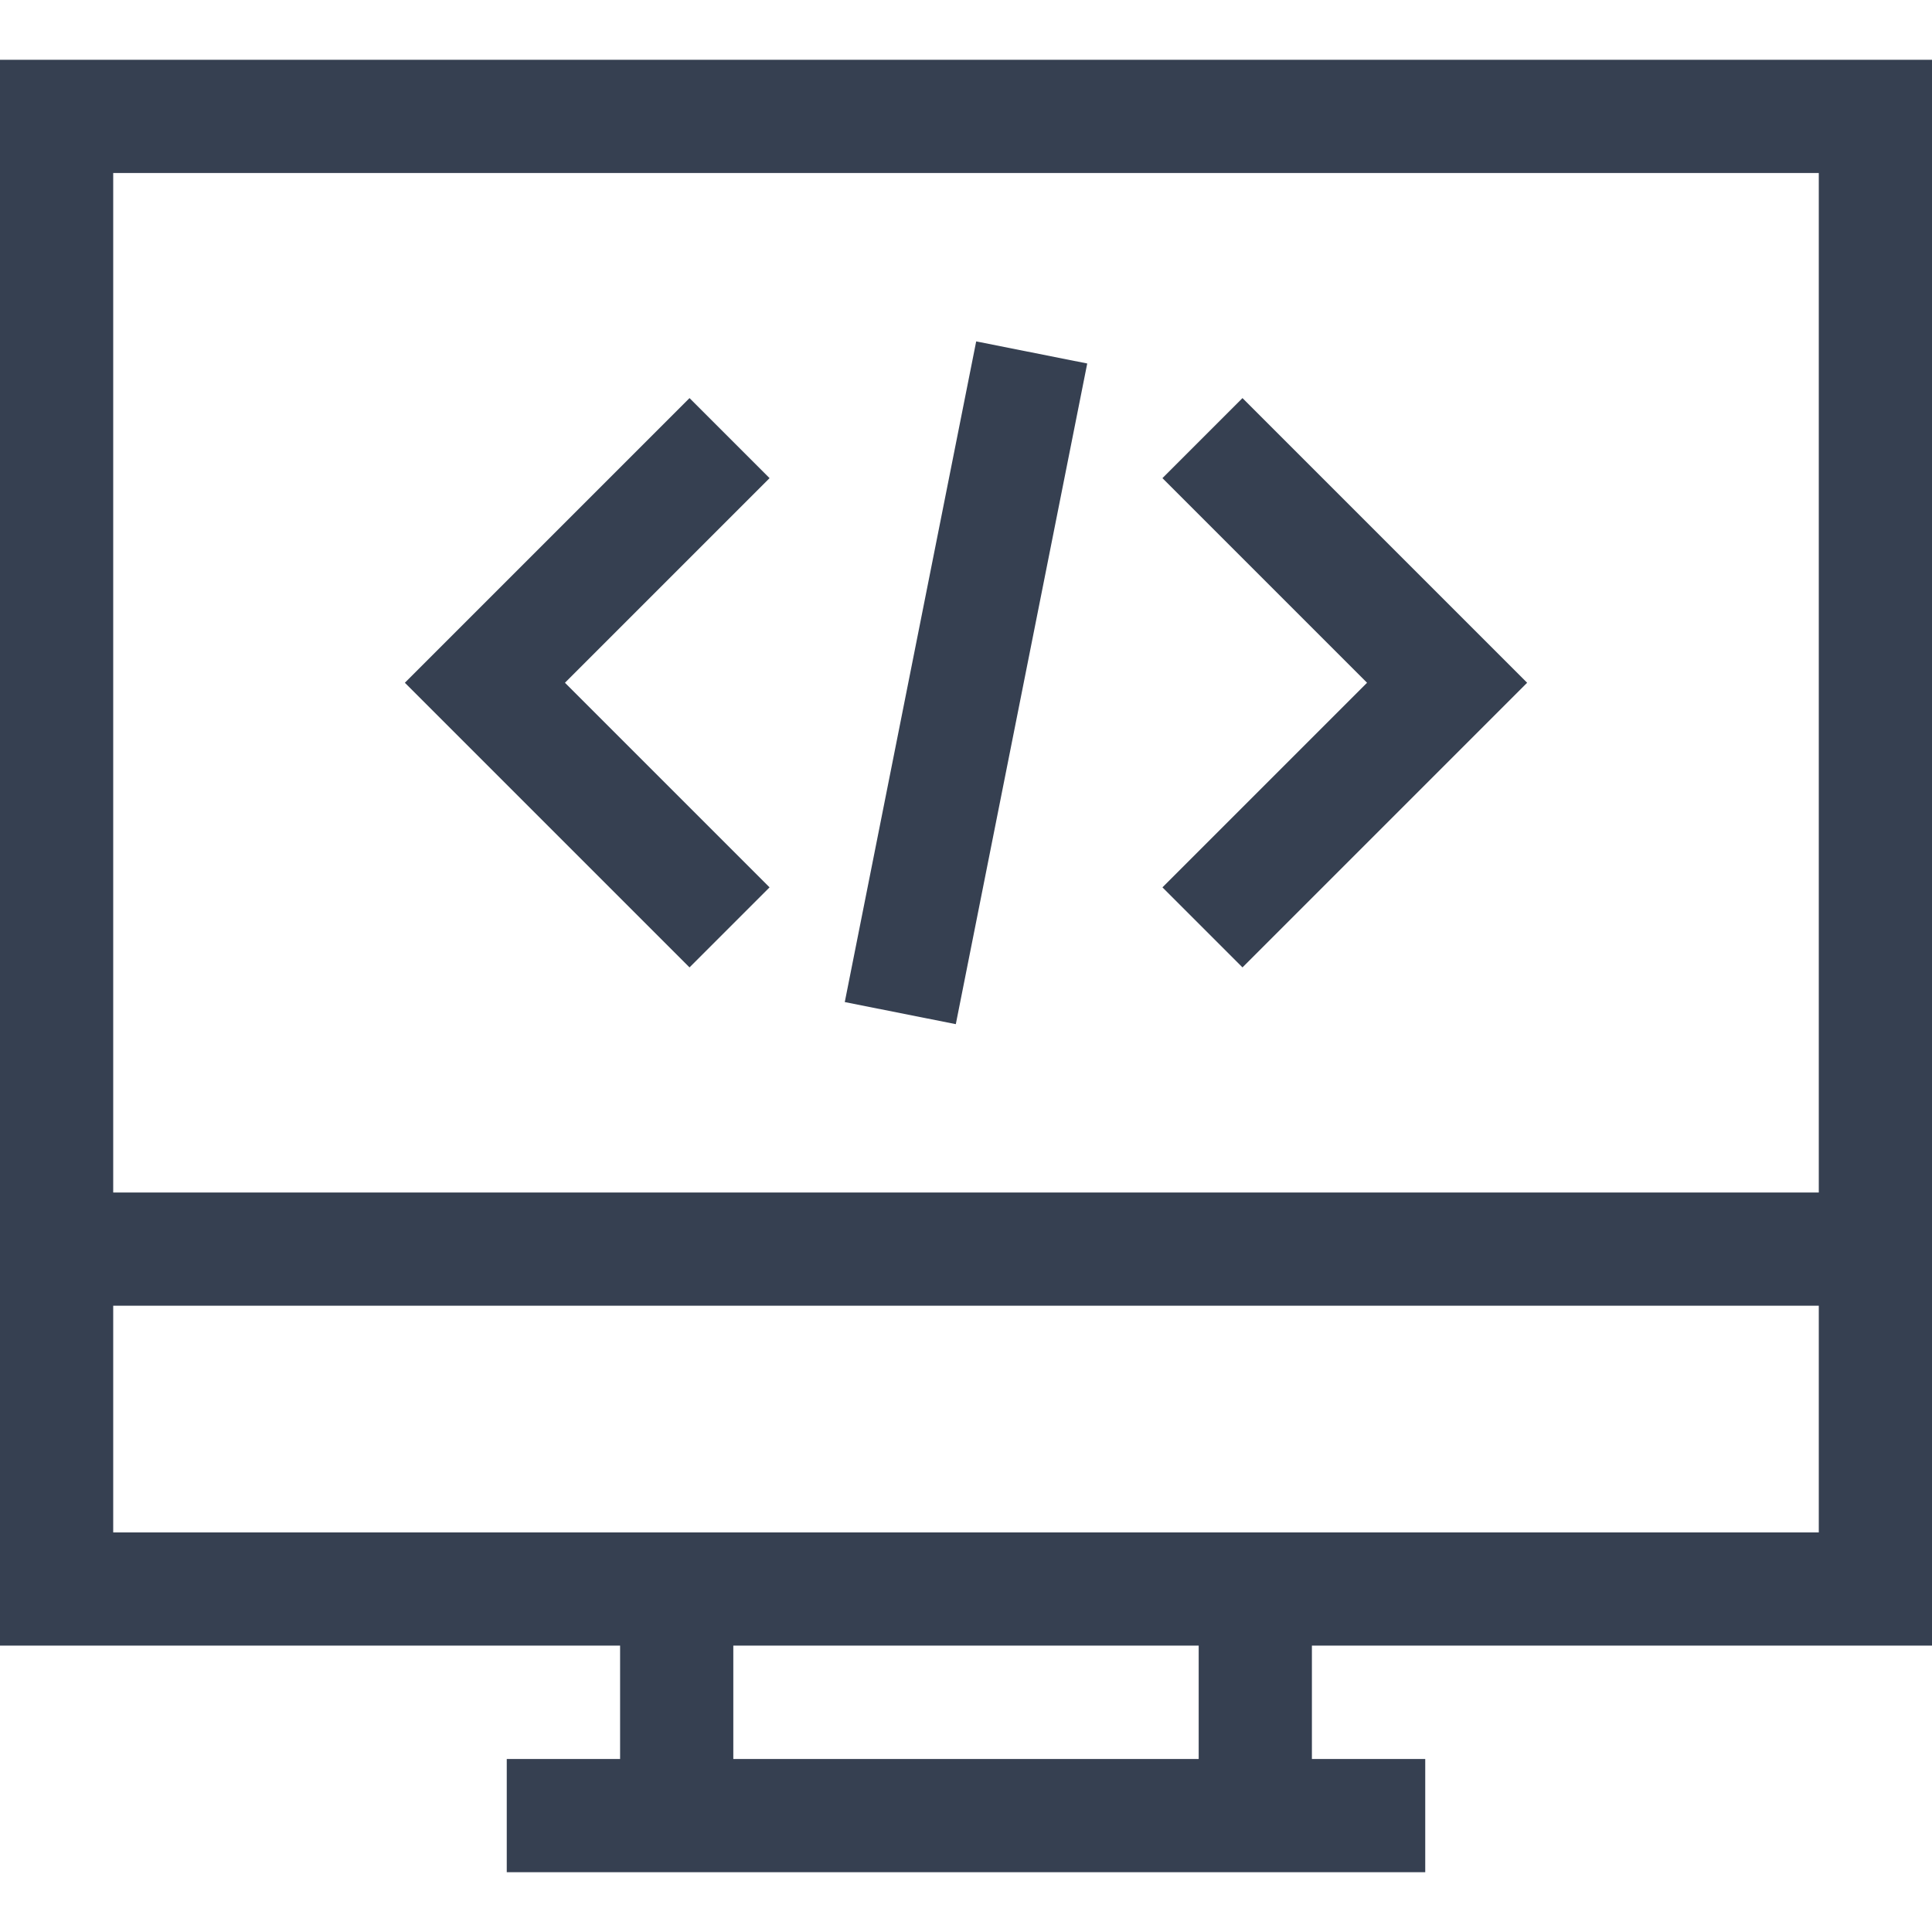
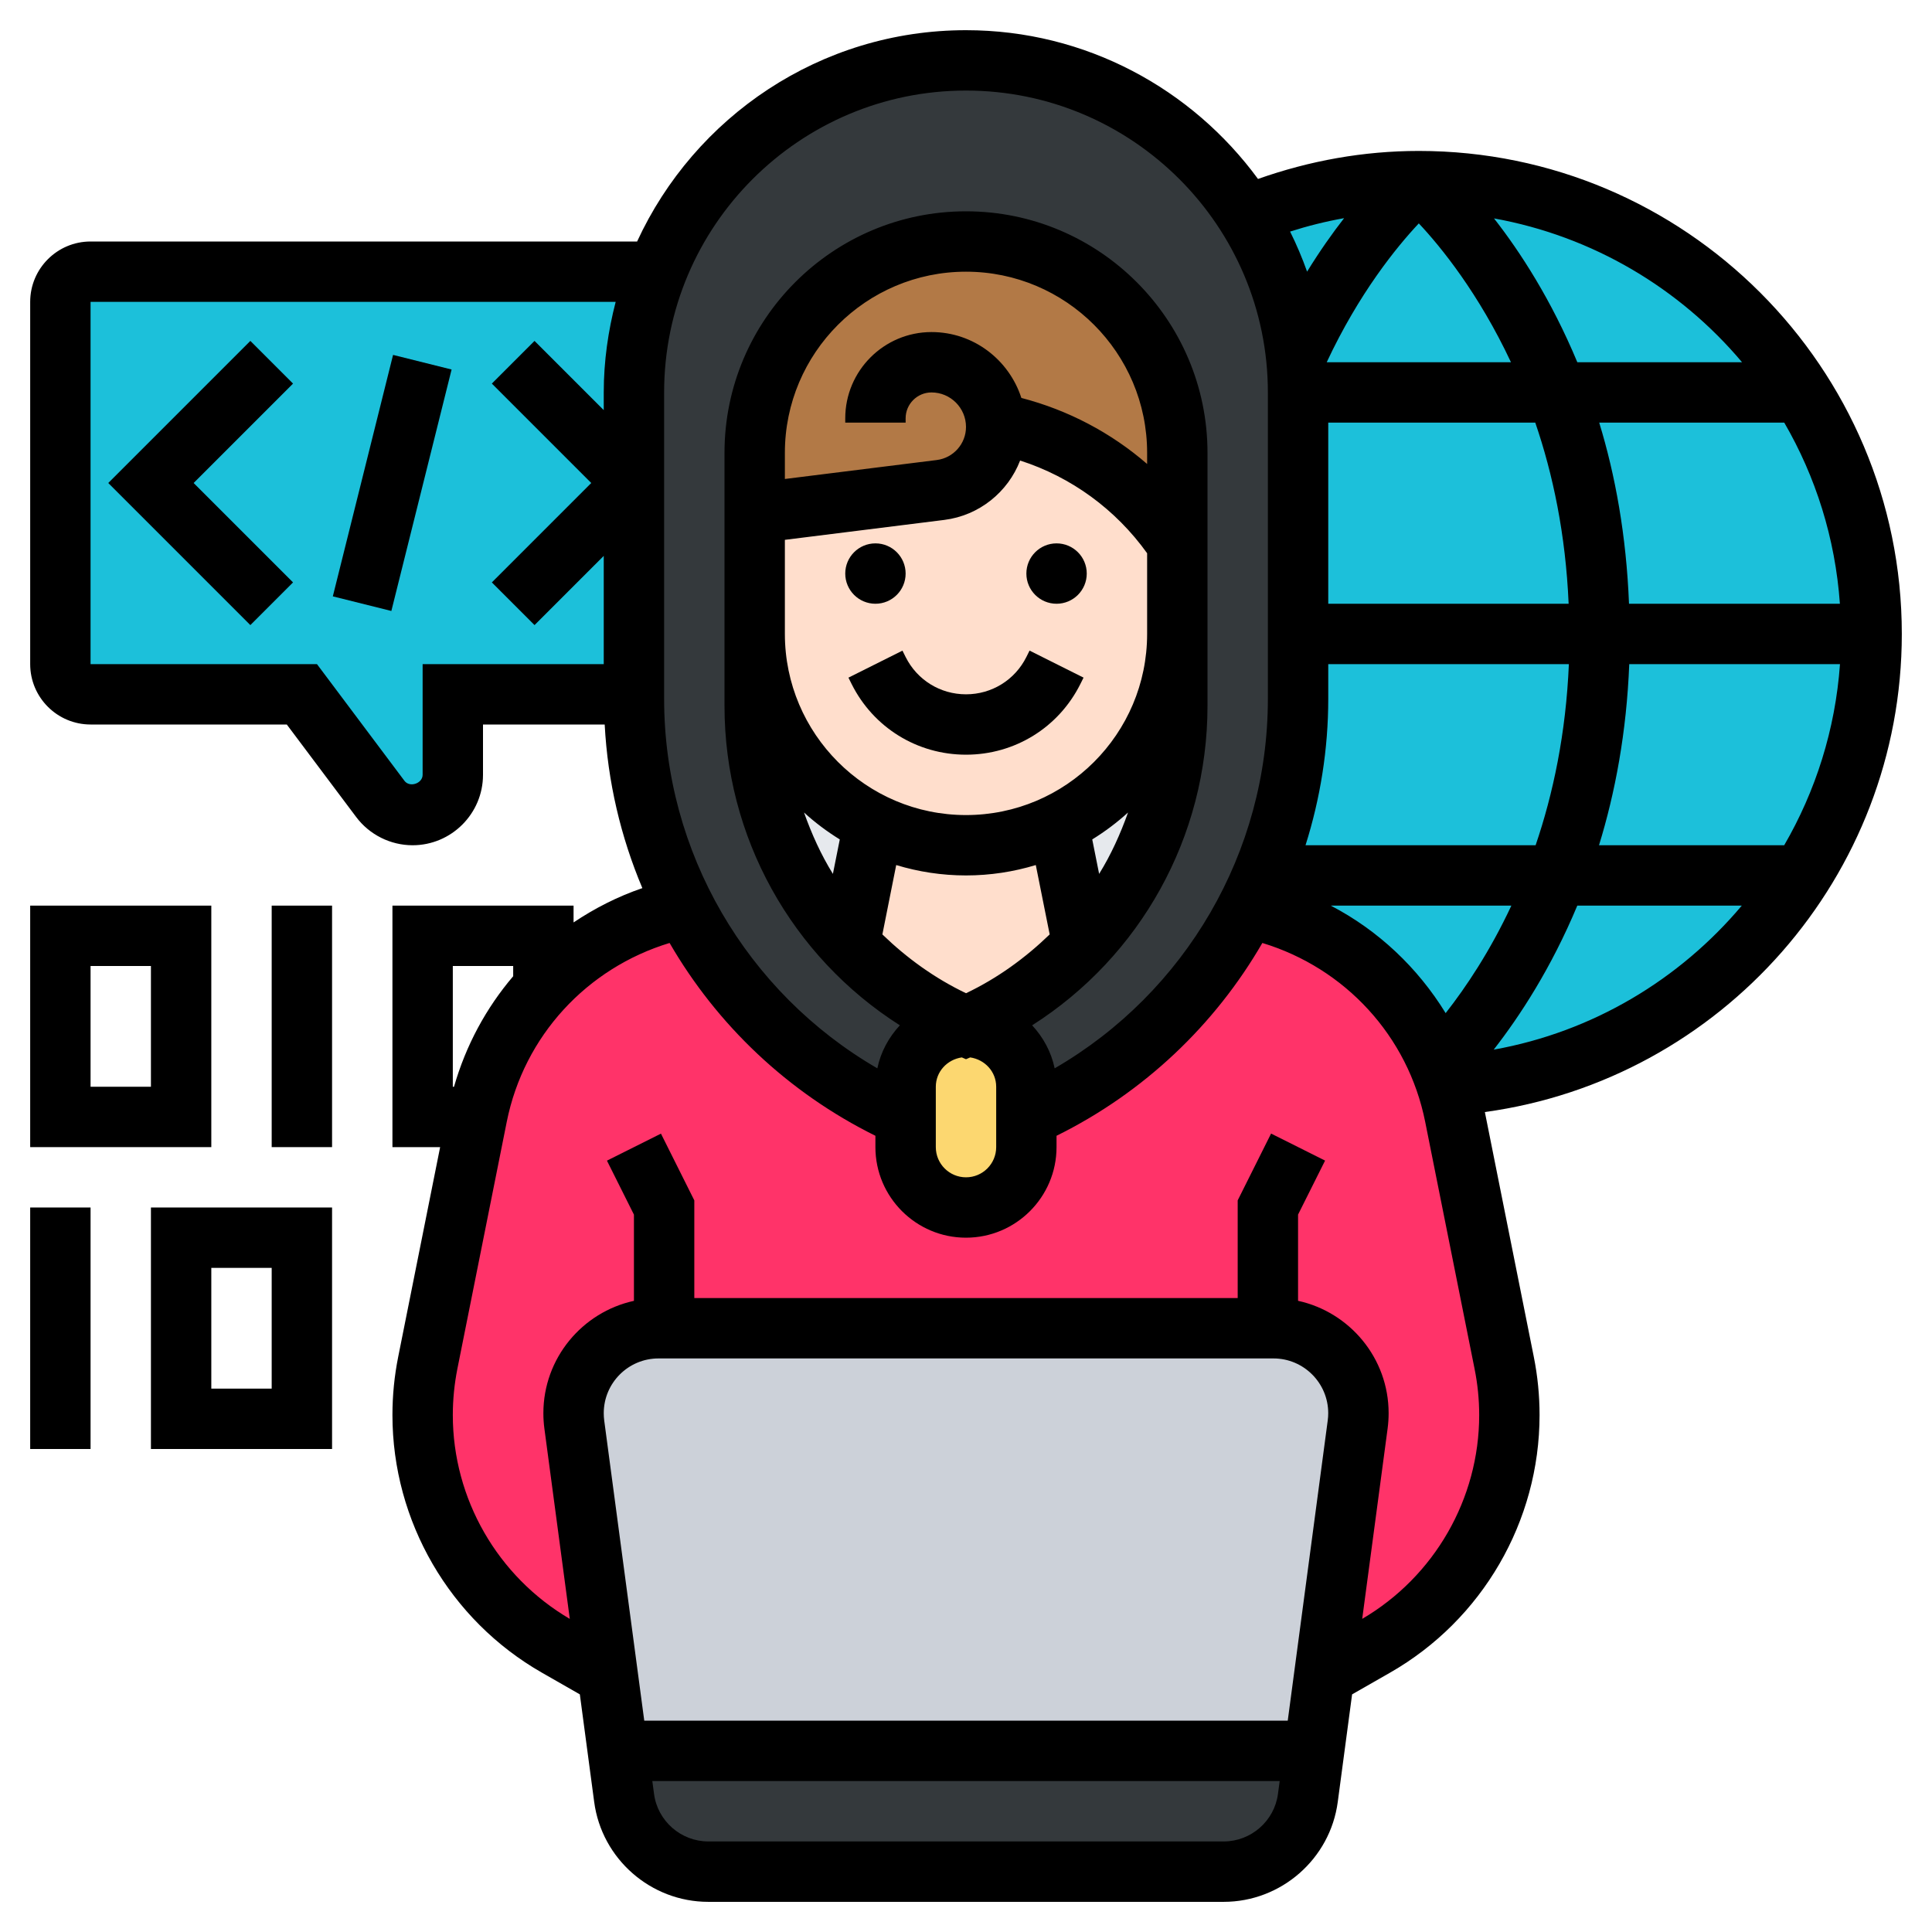
- <svg xmlns="http://www.w3.org/2000/svg" version="1.1" id="Capa_1" x="0px" y="0px" viewBox="0 0 512 512" style="enable-background:new 0 0 512 512;" xml:space="preserve" width="512px" height="512px" class="hovered-paths">
+ <svg xmlns="http://www.w3.org/2000/svg" id="_x33_0" enable-background="new 0 0 64 64" height="512px" viewBox="0 0 64 64" width="512px" class="">
  <g>
    <g>
      <g>
-         <path d="M0,15.845v420.259h164.332v30.049h-30.036v30.001h243.407v-30.001h-30.036v-30.049H512V15.845H0z M317.665,466.153    H194.334v-30.049h123.332V466.153z M481.999,406.103H30.001v-60.075h451.997V406.103z M481.999,316.027H30.001V45.847h451.997    V316.027z" data-original="#000000" class="hovered-path active-path" data-old_color="#000000" fill="#364051" />
+         <g>
+           <path d="m21 16v7h-6v2.67c0 .73-.6 1.33-1.33 1.33-.42 0-.82-.2-1.07-.53l-2.6-3.47h-7c-.55 0-1-.45-1-1v-12c0-.55.45-1 1-1h18.75c-.48 1.24-.75 2.59-.75 4z" fill="#ffeaa7" data-original="#FFEAA7" class="" style="fill:#1CC0DA" data-old_color="#ffeaa7" />
+         </g>
+         <g>
+           <path d="m43.33 59.56c-.19 1.4-1.38 2.44-2.79 2.44h-17.08c-1.41 0-2.6-1.04-2.79-2.44l-.21-1.56h.01 23.06.01z" fill="#aab2bd" data-original="#AAB2BD" class="" style="fill:#34393C" data-old_color="#aab2bd" />
+         </g>
+         <g>
+           <path d="m20.13 55.51-1.11-8.32c-.01-.13-.02-.25-.02-.38 0-1.55 1.26-2.81 2.81-2.81h.19 20 .19c.77 0 1.48.32 1.99.82.5.51.82 1.22.82 1.99 0 .13-.01.25-.02.38l-1.11 8.32-.33 2.49h-.01-23.06-.01z" fill="#ccd1d9" data-original="#CCD1D9" class="" />
+         </g>
+         <g>
+           <path d="m42 44h-20-.19c-1.55 0-2.81 1.26-2.81 2.81 0 .13.01.25.02.38l1.11 8.32-1.68-.97c-1.37-.78-2.49-1.91-3.26-3.24-.77-1.32-1.19-2.84-1.19-4.43 0-.58.06-1.16.17-1.73l1.63-8.14.01-.04c.33-1.64 1.1-3.1 2.19-4.27 1.22-1.32 2.84-2.25 4.67-2.63 1.55 3.02 4.1 5.51 7.33 6.94v1c0 1.1.9 2 2 2s2-.9 2-2v-1c3.23-1.43 5.78-3.92 7.33-6.94 2.89.59 5.26 2.59 6.36 5.26.09.21.17.43.24.65.11.32.19.65.26.99l1.64 8.18c.11.57.17 1.15.17 1.73 0 1.59-.42 3.11-1.19 4.43-.77 1.33-1.89 2.46-3.26 3.24l-1.68.97 1.11-8.32c.01-.13.02-.25.02-.38 0-.77-.32-1.48-.82-1.99-.51-.5-1.22-.82-1.99-.82z" fill="#ff826e" data-original="#FF826E" class="" style="fill:#FF3369" data-old_color="#ff826e" />
+         </g>
+         <g>
+           <path d="m42.93 11.8c-.18-1.71-.75-3.3-1.63-4.68-1.95-3.08-5.38-5.12-9.3-5.12-3.04 0-5.79 1.23-7.78 3.22-1.07 1.07-1.91 2.35-2.47 3.78-.48 1.24-.75 2.59-.75 4v3 7 .15c0 2.45.59 4.81 1.67 6.91 1.55 3.02 4.1 5.51 7.33 6.94h4c3.23-1.43 5.78-3.92 7.33-6.94.18-.35.35-.7.49-1.06.77-1.82 1.18-3.81 1.18-5.85v-2.15-8c0-.4-.02-.8-.07-1.2z" fill="#aab2bd" data-original="#AAB2BD" class="" style="fill:#34393C" data-old_color="#aab2bd" />
+         </g>
+         <g>
+           <path d="m33.41 34.59c.37.36.59.86.59 1.41v1 1c0 1.1-.9 2-2 2s-2-.9-2-2v-1-1c0-1.1.9-2 2-2 .55 0 1.05.22 1.41.59z" fill="#fcd770" data-original="#FCD770" class="" />
+         </g>
+         <g>
+           <g>
+             <path d="m47 6c-2.018 0-3.939.404-5.696 1.127.878 1.378 1.447 2.966 1.626 4.673.05.4.07.8.07 1.2v8 2.15c0 2.04-.41 4.03-1.18 5.85-.14.36-.31.71-.49 1.06 2.89.59 5.26 2.59 6.36 5.26.088.205.165.419.234.633 7.852-.479 14.076-6.981 14.076-14.953 0-8.284-6.716-15-15-15z" fill="#69d6f4" data-original="#69D6F4" class="" style="fill:#1CC0DA" data-old_color="#69d6f4" />
+           </g>
+         </g>
+         <g>
+           <path d="m28.94 27.3-.8 3.99c-1.98-2.1-3.14-4.91-3.14-7.91v-2.38c0 1.94.78 3.68 2.05 4.95z" fill="#e6e9ed" data-original="#E6E9ED" class="" />
+         </g>
+         <g>
+           <path d="m39 21v2.38c0 3-1.16 5.81-3.14 7.91l-.8-3.99c2.33-1.14 3.94-3.53 3.94-6.3z" fill="#e6e9ed" data-original="#E6E9ED" class="" />
+         </g>
+         <g>
+           <path d="m32.99 14c.01.05.01.09.01.14 0 1.06-.79 1.96-1.84 2.09l-6.16.77v-2c0-1.94.78-3.68 2.05-4.95s3.01-2.05 4.95-2.05c3.87 0 7 3.13 7 7v3c-1.29-1.93-3.25-3.31-5.5-3.87l-.5-.13z" fill="#b27946" data-original="#B27946" class="active-path" style="fill:#B27946" data-old_color="#b27946" />
+         </g>
+         <g>
+           <path d="m35.06 27.3.8 3.99v.01c-1.07 1.14-2.38 2.06-3.86 2.7-1.48-.64-2.79-1.56-3.86-2.7v-.01l.8-3.99c.92.45 1.96.7 3.06.7s2.14-.25 3.06-.7z" fill="#f0d0b4" data-original="#F0D0B4" class="" style="fill:#FFDECC" data-old_color="#f0d0b4" />
+         </g>
+         <g>
+           <path d="m39 18v3c0 2.77-1.61 5.16-3.94 6.3-.92.45-1.96.7-3.06.7s-2.14-.25-3.06-.7l-1.89-1.35c-1.27-1.27-2.05-3.01-2.05-4.95v-4l6.16-.77c1.05-.13 1.84-1.03 1.84-2.09 0-.05 0-.09-.01-.14h.01l.5.13c2.25.56 4.21 1.94 5.5 3.87z" fill="#f0d0b4" data-original="#F0D0B4" class="" style="fill:#FFDECC" data-old_color="#f0d0b4" />
+         </g>
      </g>
-     </g>
-     <g>
      <g>
-         <polygon points="203.943,126.712 182.729,105.498 107.29,180.937 182.729,256.375 203.943,235.161 149.718,180.937   " data-original="#000000" class="hovered-path active-path" data-old_color="#000000" fill="#364051" />
-       </g>
-     </g>
-     <g>
-       <g>
-         <polygon points="329.271,105.498 308.057,126.712 362.282,180.937 308.057,235.161 329.271,256.375 404.709,180.937   " data-original="#000000" class="hovered-path active-path" data-old_color="#000000" fill="#364051" />
-       </g>
-     </g>
-     <g>
-       <g>
-         <rect x="166.742" y="165.947" transform="matrix(0.1951 -0.9808 0.9808 0.1951 28.5815 396.7237)" width="178.511" height="30.002" data-original="#000000" class="hovered-path active-path" data-old_color="#000000" fill="#364051" />
+         <circle cx="29" cy="19" r="1" data-original="#000000" class="" />
+         <circle cx="35" cy="19" r="1" data-original="#000000" class="" />
+         <path d="m29.895 21.553-1.789.895.105.211c.722 1.444 2.174 2.341 3.789 2.341s3.067-.897 3.789-2.342l.105-.211-1.789-.895-.105.212c-.381.762-1.147 1.236-2 1.236s-1.619-.474-2-1.236z" data-original="#000000" class="" />
+         <path d="m5 48h6v-8h-6zm2-6h2v4h-2z" data-original="#000000" class="" />
+         <path d="m1 40h2v8h-2z" data-original="#000000" class="" />
+         <path d="m7 30h-6v8h6zm-2 6h-2v-4h2z" data-original="#000000" class="" />
+         <path d="m9 30h2v8h-2z" data-original="#000000" class="" />
+         <path d="m63 21c0-8.822-7.178-16-16-16-1.834 0-3.619.324-5.327.928-2.185-2.981-5.702-4.928-9.673-4.928-4.831 0-8.994 2.876-10.895 7h-18.105c-1.103 0-2 .897-2 2v12c0 1.103.897 2 2 2h6.5l2.3 3.066c.438.585 1.136.934 1.867.934 1.286 0 2.333-1.047 2.333-2.333v-1.667h4.031c.1 1.894.531 3.722 1.248 5.42-.818.279-1.577.667-2.279 1.137v-.557h-6v8h1.58l-1.389 6.946c-.127.634-.191 1.283-.191 1.929 0 3.52 1.898 6.79 4.954 8.536l1.254.717.475 3.563c.25 1.887 1.875 3.31 3.779 3.31h17.074c1.904 0 3.529-1.423 3.779-3.31l.475-3.563 1.254-.717c3.058-1.746 4.956-5.016 4.956-8.536 0-.646-.064-1.295-.191-1.929l-1.621-8.108c7.834-1.074 13.812-7.805 13.812-15.838zm-18.916 9h5.982c-.709 1.515-1.5 2.697-2.177 3.561-.925-1.505-2.23-2.741-3.805-3.561zm5.969-18h-6.104c1.068-2.285 2.314-3.816 3.051-4.6.739.786 1.984 2.322 3.053 4.6zm10.896 8h-6.986c-.089-2.259-.455-4.263-.987-6h6.13c1.039 1.789 1.689 3.825 1.843 6zm-8.986 0h-7.963v-6h6.858c.583 1.701 1.006 3.701 1.105 6zm-8.716 8c.488-1.545.753-3.176.753-4.849v-1.151h7.971c-.098 2.299-.522 4.3-1.102 6zm10.724-6h6.981c-.155 2.171-.808 4.207-1.848 6h-6.135c.536-1.74.913-3.742 1.002-6zm3.737-10h-5.457c-.859-2.062-1.886-3.648-2.76-4.765 3.275.591 6.157 2.317 8.217 4.765zm-13.183-4.773c-.388.498-.802 1.083-1.226 1.771-.162-.456-.35-.899-.563-1.327.587-.188 1.183-.336 1.789-.444zm-22.525 5.773c0-5.514 4.486-10 10-10s10 4.486 10 10v10.151c0 5.079-2.732 9.729-7.063 12.239-.113-.545-.381-1.032-.746-1.425 3.581-2.278 5.809-6.241 5.809-10.581v-8.384c0-4.411-3.589-8-8-8s-8 3.589-8 8v8.384c0 4.34 2.228 8.303 5.809 10.581-.366.394-.633.88-.746 1.425-4.331-2.51-7.063-7.16-7.063-12.239zm16 2.37c-1.192-1.033-2.612-1.784-4.166-2.188-.408-1.261-1.581-2.182-2.977-2.182-1.575 0-2.857 1.282-2.857 2.857v.143h2v-.143c0-.472.385-.857.857-.857.63 0 1.143.513 1.143 1.143 0 .556-.416 1.026-.968 1.096l-5.032.628v-.867c0-3.309 2.691-6 6-6s6 2.691 6 6zm-12 2.513 5.28-.66c1.163-.146 2.111-.927 2.513-1.967 1.696.546 3.166 1.618 4.207 3.071v2.673c0 3.309-2.691 6-6 6s-6-2.691-6-6zm10.41 11.066-.228-1.142c.423-.261.819-.559 1.186-.892-.254.711-.563 1.397-.958 2.034zm-8.591-1.142-.228 1.142c-.395-.637-.704-1.323-.957-2.034.365.333.762.631 1.185.892zm1.869.849c.733.222 1.508.344 2.312.344s1.579-.122 2.312-.344l.46 2.298c-.806.779-1.727 1.45-2.771 1.948-1.044-.499-1.966-1.169-2.771-1.948zm1.312 7.344c0-.502.378-.901.861-.972l.139.06.139-.06c.483.071.861.47.861.972v2c0 .552-.448 1-1 1s-1-.448-1-1zm-17-14v3.667c-.001.288-.429.43-.601.2l-2.899-3.867h-7.5v-12h17.395c-.249.961-.395 1.962-.395 3v.586l-2.293-2.293-1.414 1.414 3.293 3.293-3.293 3.293 1.414 1.414 2.293-2.293v3.586zm1 10h2v.339c-.896 1.051-1.568 2.29-1.96 3.661h-.04zm6.813 13h20.373c1 0 1.813.813 1.813 1.813 0 .08-.005.159-.016.24l-1.325 9.947h-21.316l-1.327-9.947c-.01-.08-.015-.159-.015-.24 0-1 .813-1.813 1.813-1.813zm18.724 16h-17.074c-.905 0-1.678-.676-1.797-1.573l-.057-.427h20.782l-.057.427c-.119.897-.892 1.573-1.797 1.573zm4.588-7.373.842-6.309c.022-.168.033-.337.033-.505 0-1.823-1.288-3.347-3-3.722v-2.856l.895-1.789-1.789-.895-1.106 2.213v3.236h-18v-3.236l-1.105-2.211-1.789.895.894 1.788v2.856c-1.712.374-3 1.899-3 3.722 0 .168.011.337.033.504l.842 6.31c-2.391-1.402-3.875-3.978-3.875-6.753 0-.515.052-1.031.152-1.536l1.635-8.178c.57-2.846 2.656-5.093 5.394-5.924 1.569 2.71 3.917 4.952 6.818 6.387v.376c0 1.654 1.346 3 3 3s3-1.346 3-3v-.376c2.902-1.435 5.25-3.677 6.818-6.387 2.738.831 4.825 3.078 5.394 5.924l1.635 8.178c.102.505.154 1.021.154 1.536 0 2.775-1.484 5.351-3.875 6.752zm4.356-18.856c.87-1.117 1.907-2.705 2.769-4.771h5.449c-2.058 2.445-4.93 4.182-8.218 4.771z" data-original="#000000" class="" />
+         <path d="m8.293 11.293-4.707 4.707 4.707 4.707 1.414-1.414-3.293-3.293 3.293-3.293z" data-original="#000000" class="" />
+         <path d="m8.877 15h8.246v1.999h-8.246z" transform="matrix(.242 -.97 .97 .242 -5.673 24.736)" data-original="#000000" class="" />
      </g>
    </g>
  </g>
</svg>
